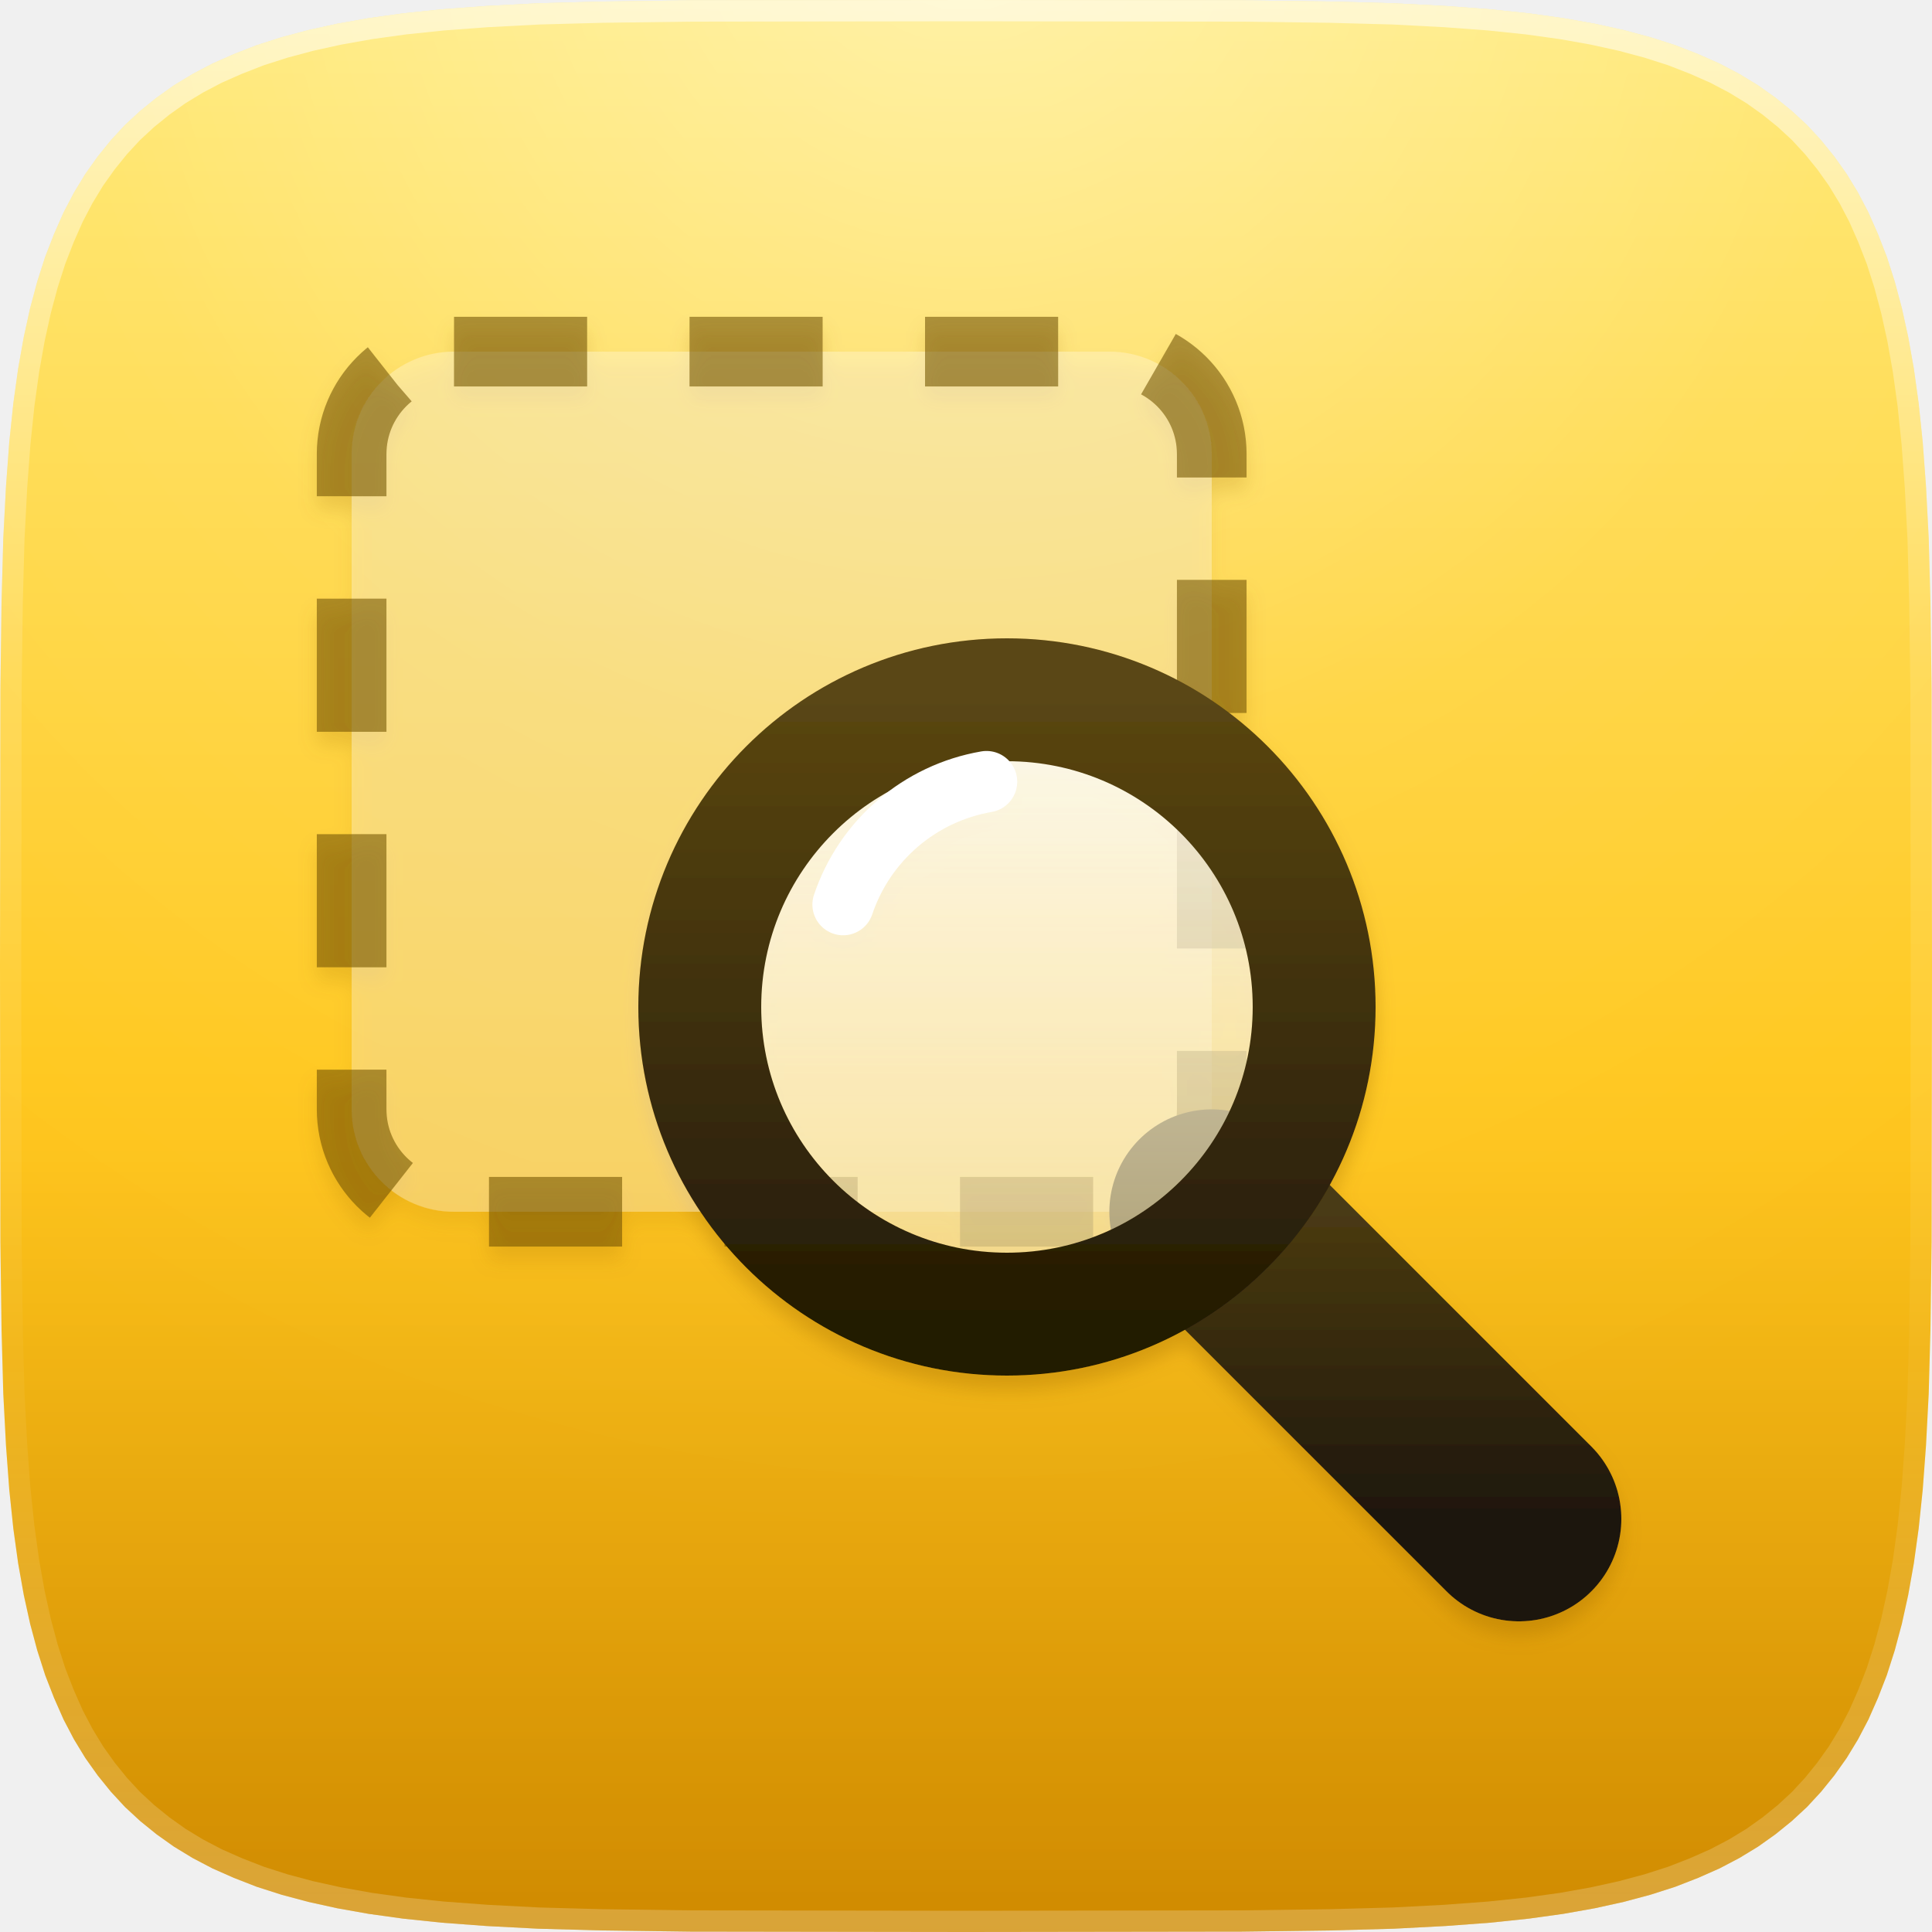
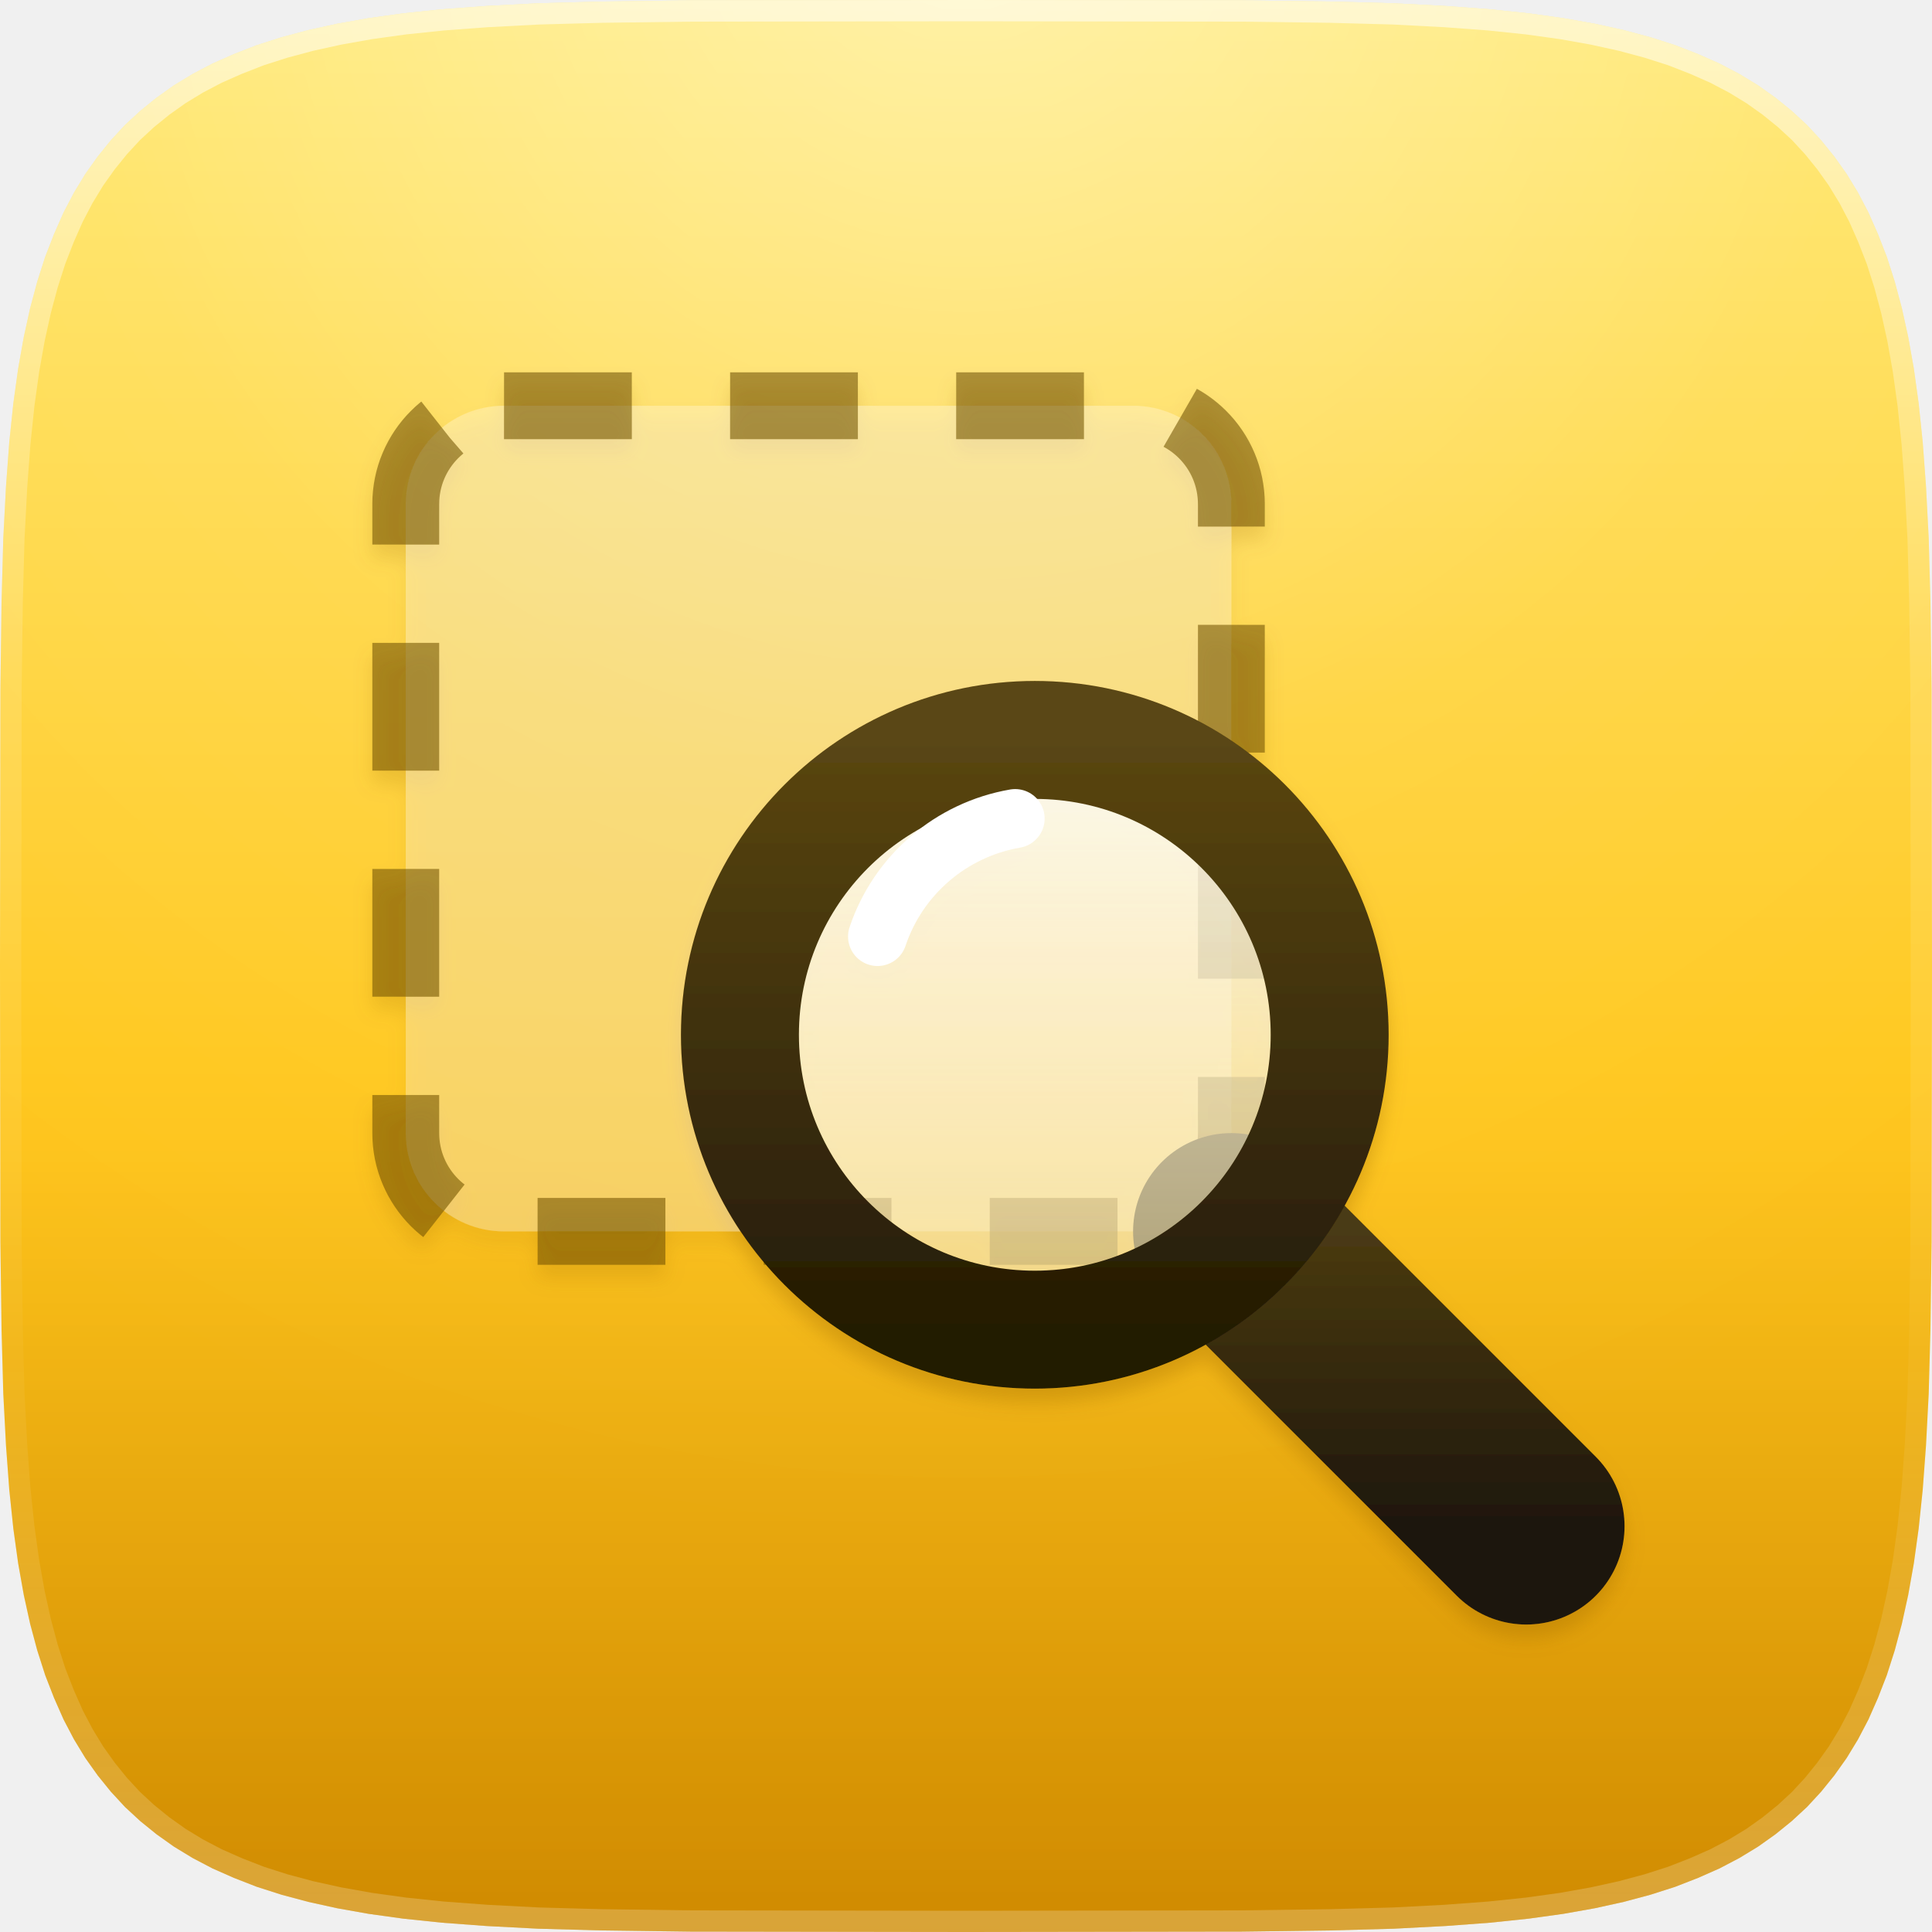
<svg xmlns="http://www.w3.org/2000/svg" viewBox="0 0 100 100" width="100" height="100">
  <defs>
    <linearGradient id="bg" x1="0" y1="0" x2="0" y2="1">
      <stop offset="0" stop-color="#ffe974" />
      <stop offset="0.55" stop-color="#ffc81f" />
      <stop offset="1" stop-color="#f0a000" />
    </linearGradient>
    <radialGradient id="hl" cx=".5" cy="-.05" r=".85">
      <stop offset="0" stop-color="#fff" stop-opacity=".38" />
      <stop offset=".55" stop-color="#fff" stop-opacity=".06" />
      <stop offset="1" stop-color="#fff" stop-opacity="0" />
    </radialGradient>
    <linearGradient id="lo" x1="0" y1="0" x2="0" y2="1">
      <stop offset="0" stop-color="#000" stop-opacity="0" />
      <stop offset="0.6" stop-color="#000" stop-opacity="0" />
      <stop offset="1" stop-color="#000" stop-opacity="0.14" />
    </linearGradient>
    <linearGradient id="edge" x1="0" y1="0" x2="0" y2="1">
      <stop offset="0" stop-color="#fff" stop-opacity="0.55" />
      <stop offset="0.35" stop-color="#fff" stop-opacity="0.12" />
      <stop offset="0.7" stop-color="#fff" stop-opacity="0.04" />
      <stop offset="1" stop-color="#fff" stop-opacity="0.22" />
    </linearGradient>
    <linearGradient id="w" x1="0" y1="0" x2="0" y2="1">
      <stop offset="0" stop-color="#ffffff" />
      <stop offset="1" stop-color="#fff6db" />
    </linearGradient>
    <filter id="sh" x="-30%" y="-30%" width="160%" height="170%" color-interpolation-filters="sRGB">
      <feDropShadow dx="0" dy="2.6" stdDeviation="2.6" flood-color="#a06a00" flood-opacity=".55" />
      <feDropShadow dx="0" dy=".7" stdDeviation=".5" flood-color="#a06a00" flood-opacity=".35" />
    </filter>
    <clipPath id="cl">
      <path d="M100.00 50.00L99.98 64.28L99.92 68.84L99.83 72.14L99.69 74.82L99.52 77.11L99.31 79.12L99.06 80.92L98.77 82.55L98.44 84.05L98.07 85.43L97.66 86.71L97.20 87.89L96.71 89.00L96.17 90.03L95.58 91.00L94.94 91.90L94.26 92.74L93.53 93.53L92.74 94.26L91.90 94.94L91.00 95.58L90.03 96.17L89.00 96.71L87.89 97.20L86.71 97.66L85.43 98.07L84.05 98.44L82.55 98.77L80.92 99.06L79.12 99.31L77.11 99.52L74.82 99.69L72.14 99.83L68.84 99.92L64.28 99.98L50.00 100.00L35.72 99.98L31.16 99.92L27.86 99.83L25.18 99.69L22.89 99.52L20.88 99.31L19.08 99.06L17.45 98.77L15.95 98.44L14.57 98.07L13.29 97.66L12.11 97.20L11.00 96.71L9.97 96.17L9.00 95.58L8.10 94.94L7.26 94.26L6.47 93.53L5.74 92.74L5.06 91.90L4.42 91.00L3.83 90.03L3.29 89.00L2.80 87.89L2.34 86.71L1.93 85.43L1.56 84.05L1.23 82.55L0.94 80.92L0.69 79.12L0.48 77.11L0.31 74.82L0.17 72.14L0.08 68.84L0.02 64.28L0.00 50.00L0.02 35.72L0.08 31.16L0.17 27.86L0.31 25.18L0.48 22.89L0.69 20.88L0.94 19.08L1.23 17.45L1.56 15.95L1.93 14.57L2.34 13.29L2.80 12.11L3.29 11.00L3.83 9.97L4.42 9.00L5.06 8.10L5.74 7.26L6.47 6.47L7.26 5.74L8.10 5.06L9.00 4.42L9.97 3.83L11.00 3.29L12.11 2.80L13.29 2.34L14.57 1.93L15.95 1.56L17.45 1.23L19.08 0.94L20.88 0.69L22.89 0.48L25.18 0.31L27.86 0.17L31.16 0.08L35.72 0.02L50.00 0.00L64.28 0.02L68.84 0.08L72.14 0.17L74.82 0.31L77.11 0.48L79.12 0.69L80.92 0.94L82.55 1.23L84.05 1.56L85.43 1.93L86.71 2.34L87.89 2.80L89.00 3.29L90.03 3.83L91.00 4.42L91.90 5.06L92.74 5.74L93.53 6.47L94.26 7.26L94.94 8.10L95.58 9.00L96.17 9.97L96.71 11.00L97.20 12.11L97.66 13.29L98.07 14.57L98.44 15.95L98.77 17.45L99.06 19.08L99.31 20.88L99.52 22.89L99.69 25.18L99.83 27.86L99.92 31.16L99.98 35.72Z" />
    </clipPath>
    <linearGradient id="hd" x1="0" y1="0" x2="0" y2="1">
      <stop offset="0" stop-color="#4a3a12" />
      <stop offset="1" stop-color="#1e1708" />
    </linearGradient>
    <linearGradient id="rim" x1="0" y1="0" x2="0" y2="1">
      <stop offset="0" stop-color="#5a4612" />
      <stop offset="1" stop-color="#241b05" />
    </linearGradient>
    <linearGradient id="gl" x1="0" y1="0" x2="0" y2="1">
      <stop offset="0" stop-color="#ffffff" stop-opacity="0.85" />
      <stop offset="1" stop-color="#fff3c4" stop-opacity="0.55" />
    </linearGradient>
  </defs>
  <path d="M100.00 50.00L99.98 64.28L99.92 68.84L99.83 72.14L99.69 74.82L99.52 77.11L99.31 79.12L99.06 80.92L98.77 82.55L98.44 84.05L98.07 85.43L97.66 86.71L97.20 87.89L96.71 89.00L96.17 90.03L95.58 91.00L94.94 91.90L94.26 92.74L93.53 93.53L92.74 94.26L91.90 94.94L91.00 95.58L90.03 96.17L89.00 96.71L87.89 97.20L86.71 97.66L85.43 98.07L84.05 98.44L82.55 98.77L80.92 99.06L79.12 99.31L77.11 99.52L74.82 99.69L72.14 99.83L68.84 99.92L64.28 99.98L50.00 100.00L35.72 99.98L31.16 99.92L27.86 99.83L25.18 99.69L22.89 99.52L20.88 99.31L19.08 99.06L17.45 98.77L15.95 98.44L14.57 98.07L13.29 97.66L12.11 97.20L11.00 96.71L9.97 96.17L9.00 95.58L8.10 94.94L7.26 94.26L6.47 93.53L5.74 92.74L5.06 91.90L4.42 91.00L3.83 90.03L3.29 89.00L2.80 87.89L2.34 86.71L1.93 85.43L1.56 84.05L1.23 82.55L0.94 80.92L0.69 79.12L0.48 77.11L0.31 74.82L0.17 72.14L0.08 68.84L0.02 64.28L0.00 50.00L0.02 35.72L0.08 31.16L0.17 27.86L0.31 25.18L0.48 22.89L0.69 20.88L0.94 19.08L1.23 17.45L1.56 15.95L1.93 14.57L2.34 13.29L2.80 12.11L3.29 11.00L3.83 9.97L4.42 9.00L5.06 8.10L5.74 7.26L6.47 6.47L7.26 5.74L8.10 5.06L9.00 4.42L9.97 3.83L11.00 3.29L12.11 2.80L13.29 2.34L14.57 1.93L15.95 1.56L17.45 1.23L19.08 0.94L20.88 0.69L22.89 0.48L25.18 0.31L27.86 0.17L31.16 0.08L35.72 0.02L50.00 0.00L64.28 0.02L68.84 0.08L72.14 0.17L74.82 0.31L77.11 0.48L79.12 0.69L80.92 0.94L82.55 1.23L84.05 1.56L85.43 1.93L86.71 2.34L87.89 2.80L89.00 3.29L90.03 3.83L91.00 4.42L91.90 5.06L92.74 5.74L93.53 6.47L94.26 7.26L94.94 8.10L95.58 9.00L96.17 9.97L96.71 11.00L97.20 12.11L97.66 13.29L98.07 14.57L98.44 15.95L98.77 17.45L99.06 19.08L99.31 20.88L99.52 22.89L99.69 25.18L99.83 27.86L99.92 31.16L99.98 35.72Z" fill="url(#bg)" />
  <g clip-path="url(#cl)">
    <path d="M100.00 50.00L99.98 64.28L99.92 68.84L99.83 72.14L99.69 74.82L99.52 77.11L99.31 79.12L99.06 80.92L98.77 82.55L98.44 84.05L98.07 85.43L97.66 86.71L97.20 87.89L96.71 89.00L96.17 90.03L95.58 91.00L94.94 91.90L94.26 92.74L93.53 93.53L92.74 94.26L91.90 94.94L91.00 95.58L90.03 96.17L89.00 96.71L87.89 97.20L86.71 97.66L85.43 98.07L84.05 98.44L82.55 98.77L80.92 99.06L79.12 99.31L77.11 99.52L74.82 99.69L72.14 99.83L68.84 99.92L64.28 99.98L50.00 100.00L35.72 99.98L31.16 99.92L27.86 99.83L25.18 99.69L22.89 99.52L20.88 99.31L19.08 99.06L17.45 98.77L15.95 98.44L14.57 98.07L13.29 97.66L12.11 97.20L11.00 96.71L9.97 96.17L9.00 95.58L8.10 94.94L7.26 94.26L6.47 93.53L5.74 92.74L5.06 91.90L4.42 91.00L3.83 90.03L3.29 89.00L2.80 87.89L2.34 86.71L1.93 85.43L1.56 84.05L1.23 82.55L0.94 80.92L0.69 79.12L0.48 77.11L0.31 74.82L0.17 72.14L0.08 68.84L0.02 64.28L0.00 50.00L0.02 35.72L0.08 31.16L0.17 27.86L0.31 25.18L0.48 22.89L0.69 20.88L0.94 19.08L1.23 17.45L1.56 15.95L1.93 14.57L2.34 13.29L2.80 12.11L3.29 11.00L3.83 9.97L4.42 9.00L5.06 8.10L5.74 7.26L6.47 6.47L7.26 5.74L8.10 5.06L9.00 4.42L9.97 3.83L11.00 3.29L12.11 2.80L13.29 2.34L14.57 1.93L15.95 1.56L17.45 1.23L19.08 0.94L20.88 0.69L22.89 0.48L25.18 0.31L27.86 0.17L31.16 0.08L35.72 0.02L50.00 0.00L64.28 0.02L68.84 0.08L72.14 0.17L74.82 0.31L77.11 0.48L79.12 0.69L80.92 0.94L82.55 1.23L84.05 1.56L85.43 1.93L86.71 2.34L87.89 2.80L89.00 3.29L90.03 3.83L91.00 4.42L91.90 5.06L92.74 5.74L93.53 6.47L94.26 7.26L94.94 8.10L95.58 9.00L96.17 9.97L96.71 11.00L97.20 12.11L97.66 13.29L98.07 14.57L98.44 15.95L98.77 17.45L99.06 19.08L99.31 20.88L99.52 22.89L99.69 25.18L99.83 27.86L99.92 31.16L99.98 35.72Z" fill="url(#hl)" />
    <path d="M100.00 50.00L99.98 64.28L99.92 68.84L99.83 72.14L99.69 74.82L99.52 77.11L99.31 79.12L99.06 80.92L98.77 82.55L98.44 84.05L98.07 85.43L97.66 86.71L97.20 87.89L96.71 89.00L96.17 90.03L95.58 91.00L94.94 91.90L94.26 92.74L93.53 93.53L92.74 94.26L91.90 94.94L91.00 95.58L90.03 96.17L89.00 96.71L87.89 97.20L86.71 97.66L85.43 98.07L84.05 98.44L82.55 98.77L80.92 99.06L79.12 99.31L77.11 99.52L74.82 99.69L72.14 99.83L68.84 99.92L64.28 99.98L50.00 100.00L35.72 99.98L31.16 99.92L27.86 99.83L25.18 99.69L22.89 99.52L20.88 99.31L19.08 99.06L17.45 98.77L15.95 98.44L14.57 98.07L13.29 97.66L12.11 97.20L11.00 96.71L9.97 96.17L9.00 95.58L8.10 94.94L7.26 94.26L6.47 93.53L5.74 92.74L5.06 91.90L4.42 91.00L3.83 90.03L3.29 89.00L2.80 87.89L2.34 86.71L1.93 85.43L1.56 84.05L1.23 82.55L0.94 80.92L0.69 79.12L0.48 77.11L0.31 74.82L0.17 72.14L0.08 68.84L0.02 64.28L0.00 50.00L0.02 35.72L0.08 31.16L0.17 27.86L0.31 25.18L0.48 22.89L0.69 20.88L0.94 19.08L1.23 17.45L1.56 15.95L1.93 14.57L2.34 13.29L2.80 12.11L3.29 11.00L3.83 9.97L4.42 9.00L5.06 8.10L5.74 7.26L6.47 6.47L7.26 5.74L8.10 5.06L9.00 4.42L9.97 3.83L11.00 3.29L12.11 2.80L13.29 2.34L14.57 1.93L15.95 1.56L17.45 1.23L19.08 0.94L20.88 0.69L22.89 0.48L25.18 0.31L27.86 0.17L31.16 0.08L35.72 0.02L50.00 0.00L64.28 0.02L68.84 0.08L72.14 0.17L74.82 0.31L77.11 0.48L79.12 0.69L80.92 0.94L82.55 1.23L84.05 1.56L85.43 1.93L86.71 2.34L87.89 2.80L89.00 3.29L90.03 3.83L91.00 4.42L91.90 5.06L92.74 5.74L93.53 6.47L94.26 7.26L94.94 8.10L95.58 9.00L96.17 9.97L96.71 11.00L97.20 12.11L97.66 13.29L98.07 14.57L98.44 15.95L98.77 17.45L99.06 19.08L99.31 20.88L99.52 22.89L99.69 25.18L99.83 27.86L99.92 31.16L99.98 35.72Z" fill="url(#lo)" />
    <g filter="url(#sh)">
-       <g transform="translate(50 50) scale(1.06) translate(-50 -50)">
-         <rect x="20" y="20" width="42" height="42" rx="5" fill="#fff" fill-opacity=".28" stroke="#6b4e00" stroke-opacity=".55" stroke-width="3.4" stroke-dasharray="6.5 5" />
-         <path d="M62 62 77 77" stroke="url(#hd)" stroke-width="10" stroke-linecap="round" />
-         <circle cx="52" cy="52" r="15" fill="url(#gl)" stroke="url(#rim)" stroke-width="6" />
-         <path d="M44 47a9 9 0 0 1 7-6" fill="none" stroke="#fff" stroke-width="3" stroke-linecap="round" />
+       <g transform="translate(50 50) scale(0.9599) translate(-48.41 -48.41)">
+         <g transform="translate(50 50) scale(1.06) translate(-50 -50)">
+           <rect x="20" y="20" width="42" height="42" rx="5" fill="#fff" fill-opacity=".28" stroke="#6b4e00" stroke-opacity=".55" stroke-width="3.4" stroke-dasharray="6.5 5" />
+           <path d="M62 62 77 77" stroke="url(#hd)" stroke-width="10" stroke-linecap="round" />
+           <circle cx="52" cy="52" r="15" fill="url(#gl)" stroke="url(#rim)" stroke-width="6" />
+           <path d="M44 47a9 9 0 0 1 7-6" fill="none" stroke="#fff" stroke-width="3" stroke-linecap="round" />
+         </g>
      </g>
    </g>
    <path d="M100.00 50.00L99.98 64.28L99.92 68.84L99.83 72.14L99.69 74.82L99.52 77.11L99.31 79.12L99.06 80.92L98.77 82.55L98.44 84.05L98.07 85.43L97.66 86.71L97.20 87.89L96.71 89.00L96.17 90.03L95.58 91.00L94.94 91.90L94.26 92.74L93.53 93.53L92.74 94.26L91.90 94.94L91.00 95.58L90.03 96.17L89.00 96.71L87.89 97.20L86.71 97.66L85.43 98.07L84.05 98.44L82.55 98.77L80.92 99.06L79.12 99.31L77.11 99.52L74.82 99.69L72.14 99.83L68.84 99.92L64.28 99.98L50.00 100.00L35.72 99.98L31.16 99.92L27.86 99.83L25.18 99.69L22.89 99.52L20.88 99.31L19.08 99.06L17.45 98.77L15.95 98.44L14.57 98.07L13.29 97.66L12.11 97.20L11.00 96.71L9.97 96.17L9.00 95.58L8.10 94.94L7.26 94.26L6.47 93.53L5.74 92.74L5.06 91.90L4.42 91.00L3.83 90.03L3.29 89.00L2.80 87.89L2.34 86.71L1.93 85.43L1.56 84.05L1.23 82.55L0.94 80.92L0.69 79.12L0.48 77.11L0.31 74.82L0.17 72.14L0.08 68.84L0.02 64.28L0.00 50.00L0.02 35.72L0.08 31.16L0.17 27.86L0.31 25.18L0.48 22.89L0.69 20.88L0.94 19.08L1.23 17.45L1.56 15.95L1.93 14.57L2.34 13.29L2.80 12.11L3.29 11.00L3.83 9.97L4.42 9.00L5.06 8.10L5.74 7.26L6.47 6.47L7.26 5.74L8.10 5.06L9.00 4.42L9.97 3.83L11.00 3.29L12.11 2.80L13.29 2.34L14.57 1.93L15.95 1.56L17.45 1.23L19.08 0.94L20.88 0.69L22.89 0.48L25.18 0.31L27.86 0.17L31.16 0.08L35.72 0.02L50.00 0.00L64.28 0.02L68.84 0.08L72.14 0.17L74.82 0.31L77.11 0.48L79.12 0.69L80.92 0.94L82.55 1.23L84.05 1.56L85.43 1.93L86.71 2.34L87.89 2.80L89.00 3.29L90.03 3.83L91.00 4.42L91.90 5.06L92.74 5.74L93.53 6.47L94.26 7.26L94.94 8.10L95.58 9.00L96.17 9.97L96.71 11.00L97.20 12.11L97.66 13.29L98.07 14.57L98.44 15.95L98.77 17.45L99.06 19.08L99.31 20.88L99.52 22.89L99.69 25.18L99.83 27.86L99.92 31.16L99.98 35.72Z" fill="none" stroke="url(#edge)" stroke-width="2.2" />
  </g>
</svg>
